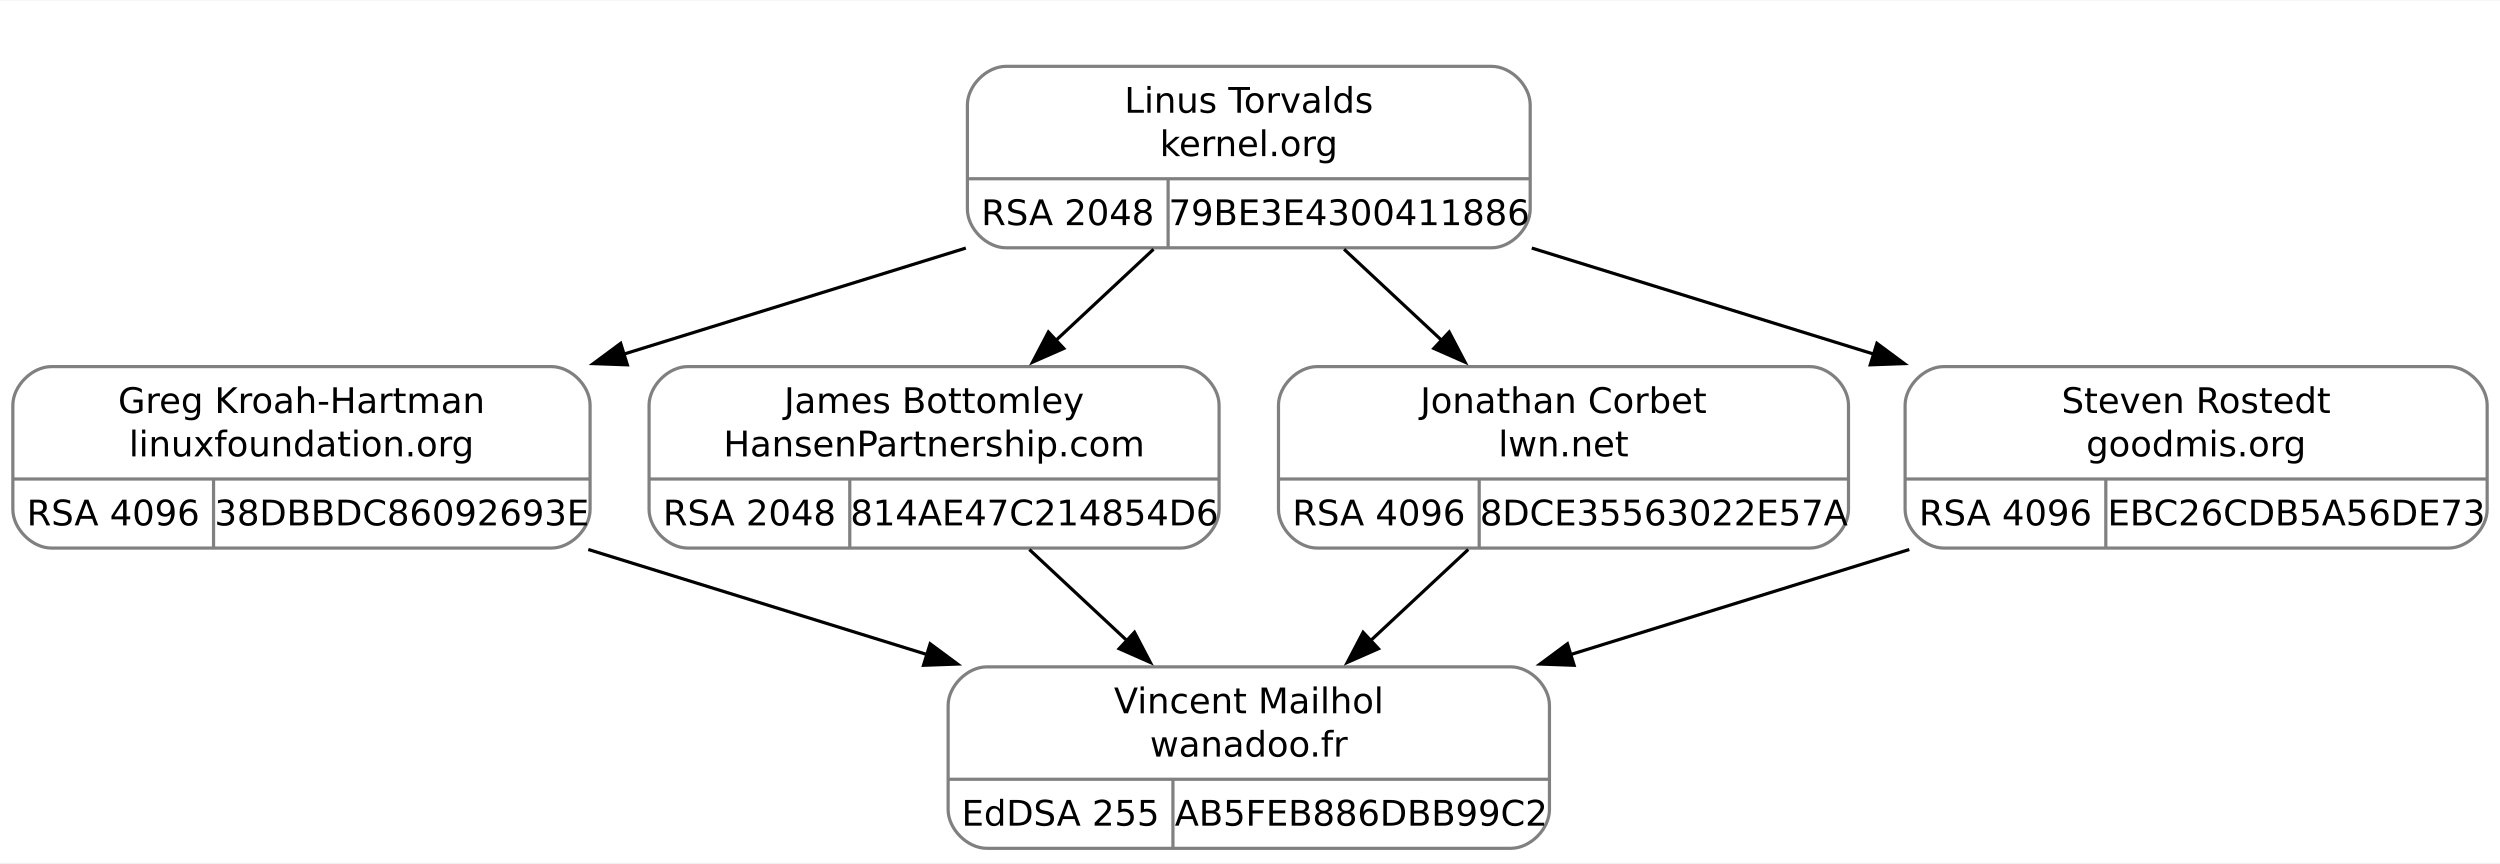
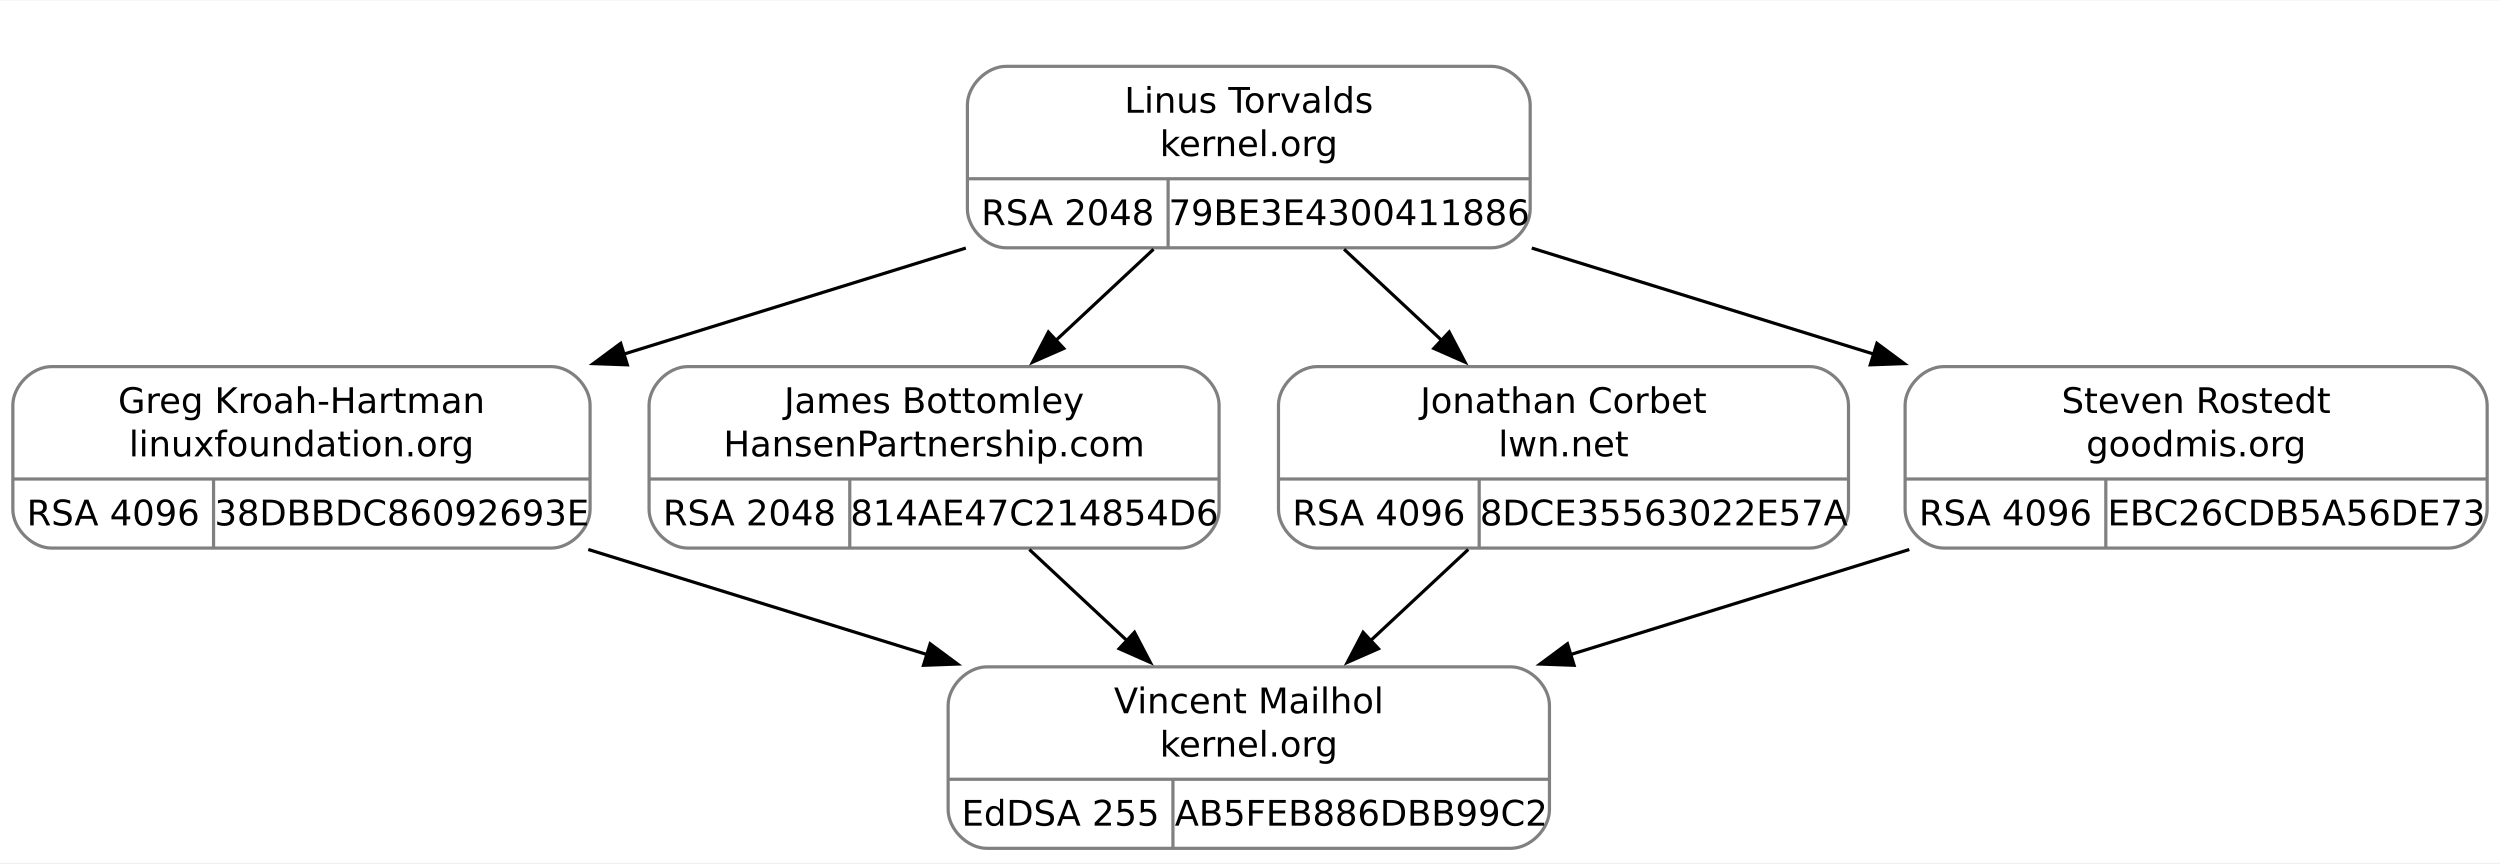
<svg xmlns="http://www.w3.org/2000/svg" width="779pt" height="269pt" viewBox="0.00 0.00 778.50 268.50">
  <g id="graph0" class="graph" transform="scale(1 1) rotate(0) translate(4 264.5)">
    <polygon fill="white" stroke="none" points="-4,4 -4,-264.5 774.5,-264.5 774.5,4 -4,4" />
    <g id="clust1" class="cluster">
      <polygon fill="none" stroke="white" points="288.88,-179 288.88,-252.5 480.88,-252.5 480.88,-179 288.88,-179" />
    </g>
    <g id="node1" class="node">
      <path fill="none" stroke="gray" d="M12,-94C12,-94 167.75,-94 167.75,-94 173.75,-94 179.75,-100 179.75,-106 179.75,-106 179.75,-138.5 179.75,-138.5 179.75,-144.5 173.75,-150.5 167.75,-150.5 167.75,-150.5 12,-150.5 12,-150.5 6,-150.5 0,-144.5 0,-138.5 0,-138.5 0,-106 0,-106 0,-100 6,-94 12,-94" />
      <text text-anchor="middle" x="89.88" y="-136.05" font-family="droid sans,dejavu sans,helvetica" font-size="11.00">Greg Kroah-Hartman</text>
      <text text-anchor="middle" x="89.88" y="-122.55" font-family="droid sans,dejavu sans,helvetica" font-size="11.00">linuxfoundation.org</text>
      <polyline fill="none" stroke="gray" points="0,-115.5 179.75,-115.5" />
      <text text-anchor="middle" x="31.25" y="-101.05" font-family="droid sans,dejavu sans,helvetica" font-size="11.00">RSA 4096</text>
      <polyline fill="none" stroke="gray" points="62.5,-94 62.5,-115.5" />
      <text text-anchor="middle" x="121.12" y="-101.05" font-family="droid sans,dejavu sans,helvetica" font-size="11.00">38DBBDC86092693E</text>
    </g>
    <g id="node3" class="node">
      <path fill="none" stroke="gray" d="M303.25,-0.5C303.25,-0.5 466.5,-0.5 466.5,-0.5 472.5,-0.5 478.5,-6.5 478.5,-12.5 478.5,-12.5 478.5,-45 478.5,-45 478.5,-51 472.5,-57 466.5,-57 466.5,-57 303.25,-57 303.25,-57 297.25,-57 291.25,-51 291.25,-45 291.25,-45 291.25,-12.5 291.25,-12.5 291.25,-6.5 297.25,-0.5 303.25,-0.5" />
      <text text-anchor="middle" x="384.88" y="-42.55" font-family="droid sans,dejavu sans,helvetica" font-size="11.00">Vincent Mailhol</text>
-       <text text-anchor="middle" x="384.88" y="-29.05" font-family="droid sans,dejavu sans,helvetica" font-size="11.00">wanadoo.fr</text>
+       <text text-anchor="middle" x="384.88" y="-29.05" font-family="droid sans,dejavu sans,helvetica" font-size="11.00">kernel.org</text>
      <polyline fill="none" stroke="gray" points="291.25,-22 478.5,-22" />
      <text text-anchor="middle" x="326.25" y="-7.55" font-family="droid sans,dejavu sans,helvetica" font-size="11.00">EdDSA 255</text>
      <polyline fill="none" stroke="gray" points="361.25,-0.5 361.25,-22" />
      <text text-anchor="middle" x="419.88" y="-7.55" font-family="droid sans,dejavu sans,helvetica" font-size="11.00">AB5FEB886DBB99C2</text>
    </g>
    <g id="edge2" class="edge">
      <path fill="none" stroke="black" d="M179.19,-93.55C212.47,-83.23 250.46,-71.44 284.65,-60.84" />
      <polygon fill="black" stroke="black" points="285.65,-64.19 294.17,-57.88 283.58,-57.5 285.65,-64.19" />
    </g>
    <g id="node2" class="node">
      <path fill="none" stroke="gray" d="M309.25,-187.5C309.25,-187.5 460.5,-187.5 460.5,-187.5 466.5,-187.5 472.5,-193.5 472.5,-199.5 472.5,-199.5 472.5,-232 472.5,-232 472.5,-238 466.5,-244 460.5,-244 460.5,-244 309.25,-244 309.25,-244 303.25,-244 297.25,-238 297.25,-232 297.25,-232 297.25,-199.5 297.25,-199.5 297.25,-193.5 303.25,-187.5 309.25,-187.5" />
      <text text-anchor="middle" x="384.88" y="-229.55" font-family="droid sans,dejavu sans,helvetica" font-size="11.00">Linus Torvalds</text>
      <text text-anchor="middle" x="384.88" y="-216.05" font-family="droid sans,dejavu sans,helvetica" font-size="11.00">kernel.org</text>
      <polyline fill="none" stroke="gray" points="297.25,-209 472.5,-209" />
      <text text-anchor="middle" x="328.5" y="-194.55" font-family="droid sans,dejavu sans,helvetica" font-size="11.00">RSA 2048</text>
      <polyline fill="none" stroke="gray" points="359.75,-187.5 359.75,-209" />
      <text text-anchor="middle" x="416.12" y="-194.55" font-family="droid sans,dejavu sans,helvetica" font-size="11.00">79BE3E4300411886</text>
    </g>
    <g id="edge1" class="edge">
      <path fill="none" stroke="black" d="M296.76,-187.42C263.15,-176.99 224.59,-165.03 189.93,-154.29" />
      <polygon fill="black" stroke="black" points="191.35,-151.06 180.76,-151.44 189.28,-157.75 191.35,-151.06" />
    </g>
    <g id="node4" class="node">
      <path fill="none" stroke="gray" d="M210.12,-94C210.12,-94 363.62,-94 363.62,-94 369.62,-94 375.62,-100 375.62,-106 375.62,-106 375.62,-138.5 375.62,-138.5 375.62,-144.5 369.62,-150.5 363.62,-150.5 363.62,-150.5 210.12,-150.5 210.12,-150.5 204.12,-150.5 198.12,-144.5 198.12,-138.5 198.12,-138.5 198.12,-106 198.12,-106 198.12,-100 204.12,-94 210.12,-94" />
      <text text-anchor="middle" x="286.88" y="-136.05" font-family="droid sans,dejavu sans,helvetica" font-size="11.00">James Bottomley</text>
      <text text-anchor="middle" x="286.88" y="-122.55" font-family="droid sans,dejavu sans,helvetica" font-size="11.00">HansenPartnership.com</text>
      <polyline fill="none" stroke="gray" points="198.12,-115.5 375.62,-115.5" />
      <text text-anchor="middle" x="229.38" y="-101.05" font-family="droid sans,dejavu sans,helvetica" font-size="11.00">RSA 2048</text>
      <polyline fill="none" stroke="gray" points="260.62,-94 260.62,-115.5" />
      <text text-anchor="middle" x="318.12" y="-101.05" font-family="droid sans,dejavu sans,helvetica" font-size="11.00">814AE47C214854D6</text>
    </g>
    <g id="edge3" class="edge">
      <path fill="none" stroke="black" d="M355.21,-187.05C345.61,-178.09 334.84,-168.03 324.73,-158.6" />
      <polygon fill="black" stroke="black" points="327.25,-156.16 317.55,-151.89 322.47,-161.27 327.25,-156.16" />
    </g>
    <g id="node5" class="node">
      <path fill="none" stroke="gray" d="M406.12,-94C406.12,-94 559.62,-94 559.62,-94 565.62,-94 571.62,-100 571.62,-106 571.62,-106 571.62,-138.5 571.62,-138.5 571.62,-144.5 565.62,-150.5 559.62,-150.5 559.62,-150.5 406.12,-150.5 406.12,-150.5 400.12,-150.5 394.12,-144.5 394.12,-138.5 394.12,-138.5 394.12,-106 394.12,-106 394.12,-100 400.12,-94 406.12,-94" />
      <text text-anchor="middle" x="482.88" y="-136.05" font-family="droid sans,dejavu sans,helvetica" font-size="11.00">Jonathan Corbet</text>
      <text text-anchor="middle" x="482.88" y="-122.55" font-family="droid sans,dejavu sans,helvetica" font-size="11.00">lwn.net</text>
      <polyline fill="none" stroke="gray" points="394.12,-115.5 571.62,-115.5" />
      <text text-anchor="middle" x="425.38" y="-101.05" font-family="droid sans,dejavu sans,helvetica" font-size="11.00">RSA 4096</text>
      <polyline fill="none" stroke="gray" points="456.62,-94 456.62,-115.5" />
      <text text-anchor="middle" x="514.12" y="-101.05" font-family="droid sans,dejavu sans,helvetica" font-size="11.00">8DCE35563022E57A</text>
    </g>
    <g id="edge5" class="edge">
      <path fill="none" stroke="black" d="M414.54,-187.05C424.14,-178.09 434.91,-168.03 445.02,-158.6" />
      <polygon fill="black" stroke="black" points="447.28,-161.27 452.2,-151.89 442.5,-156.16 447.28,-161.27" />
    </g>
    <g id="node6" class="node">
      <path fill="none" stroke="gray" d="M601.25,-94C601.25,-94 758.5,-94 758.5,-94 764.5,-94 770.5,-100 770.5,-106 770.5,-106 770.5,-138.5 770.5,-138.5 770.5,-144.5 764.5,-150.5 758.5,-150.5 758.5,-150.5 601.25,-150.5 601.25,-150.5 595.25,-150.5 589.25,-144.5 589.25,-138.5 589.25,-138.5 589.25,-106 589.25,-106 589.25,-100 595.25,-94 601.25,-94" />
      <text text-anchor="middle" x="679.88" y="-136.05" font-family="droid sans,dejavu sans,helvetica" font-size="11.00">Steven Rostedt</text>
      <text text-anchor="middle" x="679.88" y="-122.55" font-family="droid sans,dejavu sans,helvetica" font-size="11.00">goodmis.org</text>
      <polyline fill="none" stroke="gray" points="589.25,-115.5 770.5,-115.5" />
      <text text-anchor="middle" x="620.5" y="-101.05" font-family="droid sans,dejavu sans,helvetica" font-size="11.00">RSA 4096</text>
      <polyline fill="none" stroke="gray" points="651.75,-94 651.75,-115.5" />
      <text text-anchor="middle" x="711.12" y="-101.05" font-family="droid sans,dejavu sans,helvetica" font-size="11.00">EBC26CDB5A56DE73</text>
    </g>
    <g id="edge7" class="edge">
      <path fill="none" stroke="black" d="M472.99,-187.42C506.6,-176.99 545.16,-165.03 579.82,-154.29" />
      <polygon fill="black" stroke="black" points="580.47,-157.75 588.99,-151.44 578.4,-151.06 580.47,-157.75" />
    </g>
    <g id="edge4" class="edge">
      <path fill="none" stroke="black" d="M316.54,-93.55C326.14,-84.59 336.91,-74.53 347.02,-65.1" />
      <polygon fill="black" stroke="black" points="349.28,-67.77 354.2,-58.39 344.5,-62.66 349.28,-67.77" />
    </g>
    <g id="edge6" class="edge">
      <path fill="none" stroke="black" d="M453.21,-93.55C443.61,-84.59 432.84,-74.53 422.73,-65.1" />
      <polygon fill="black" stroke="black" points="425.25,-62.66 415.55,-58.39 420.47,-67.77 425.25,-62.66" />
    </g>
    <g id="edge8" class="edge">
      <path fill="none" stroke="black" d="M590.56,-93.55C557.28,-83.23 519.29,-71.44 485.1,-60.84" />
      <polygon fill="black" stroke="black" points="486.17,-57.5 475.58,-57.88 484.1,-64.19 486.17,-57.5" />
    </g>
  </g>
</svg>
